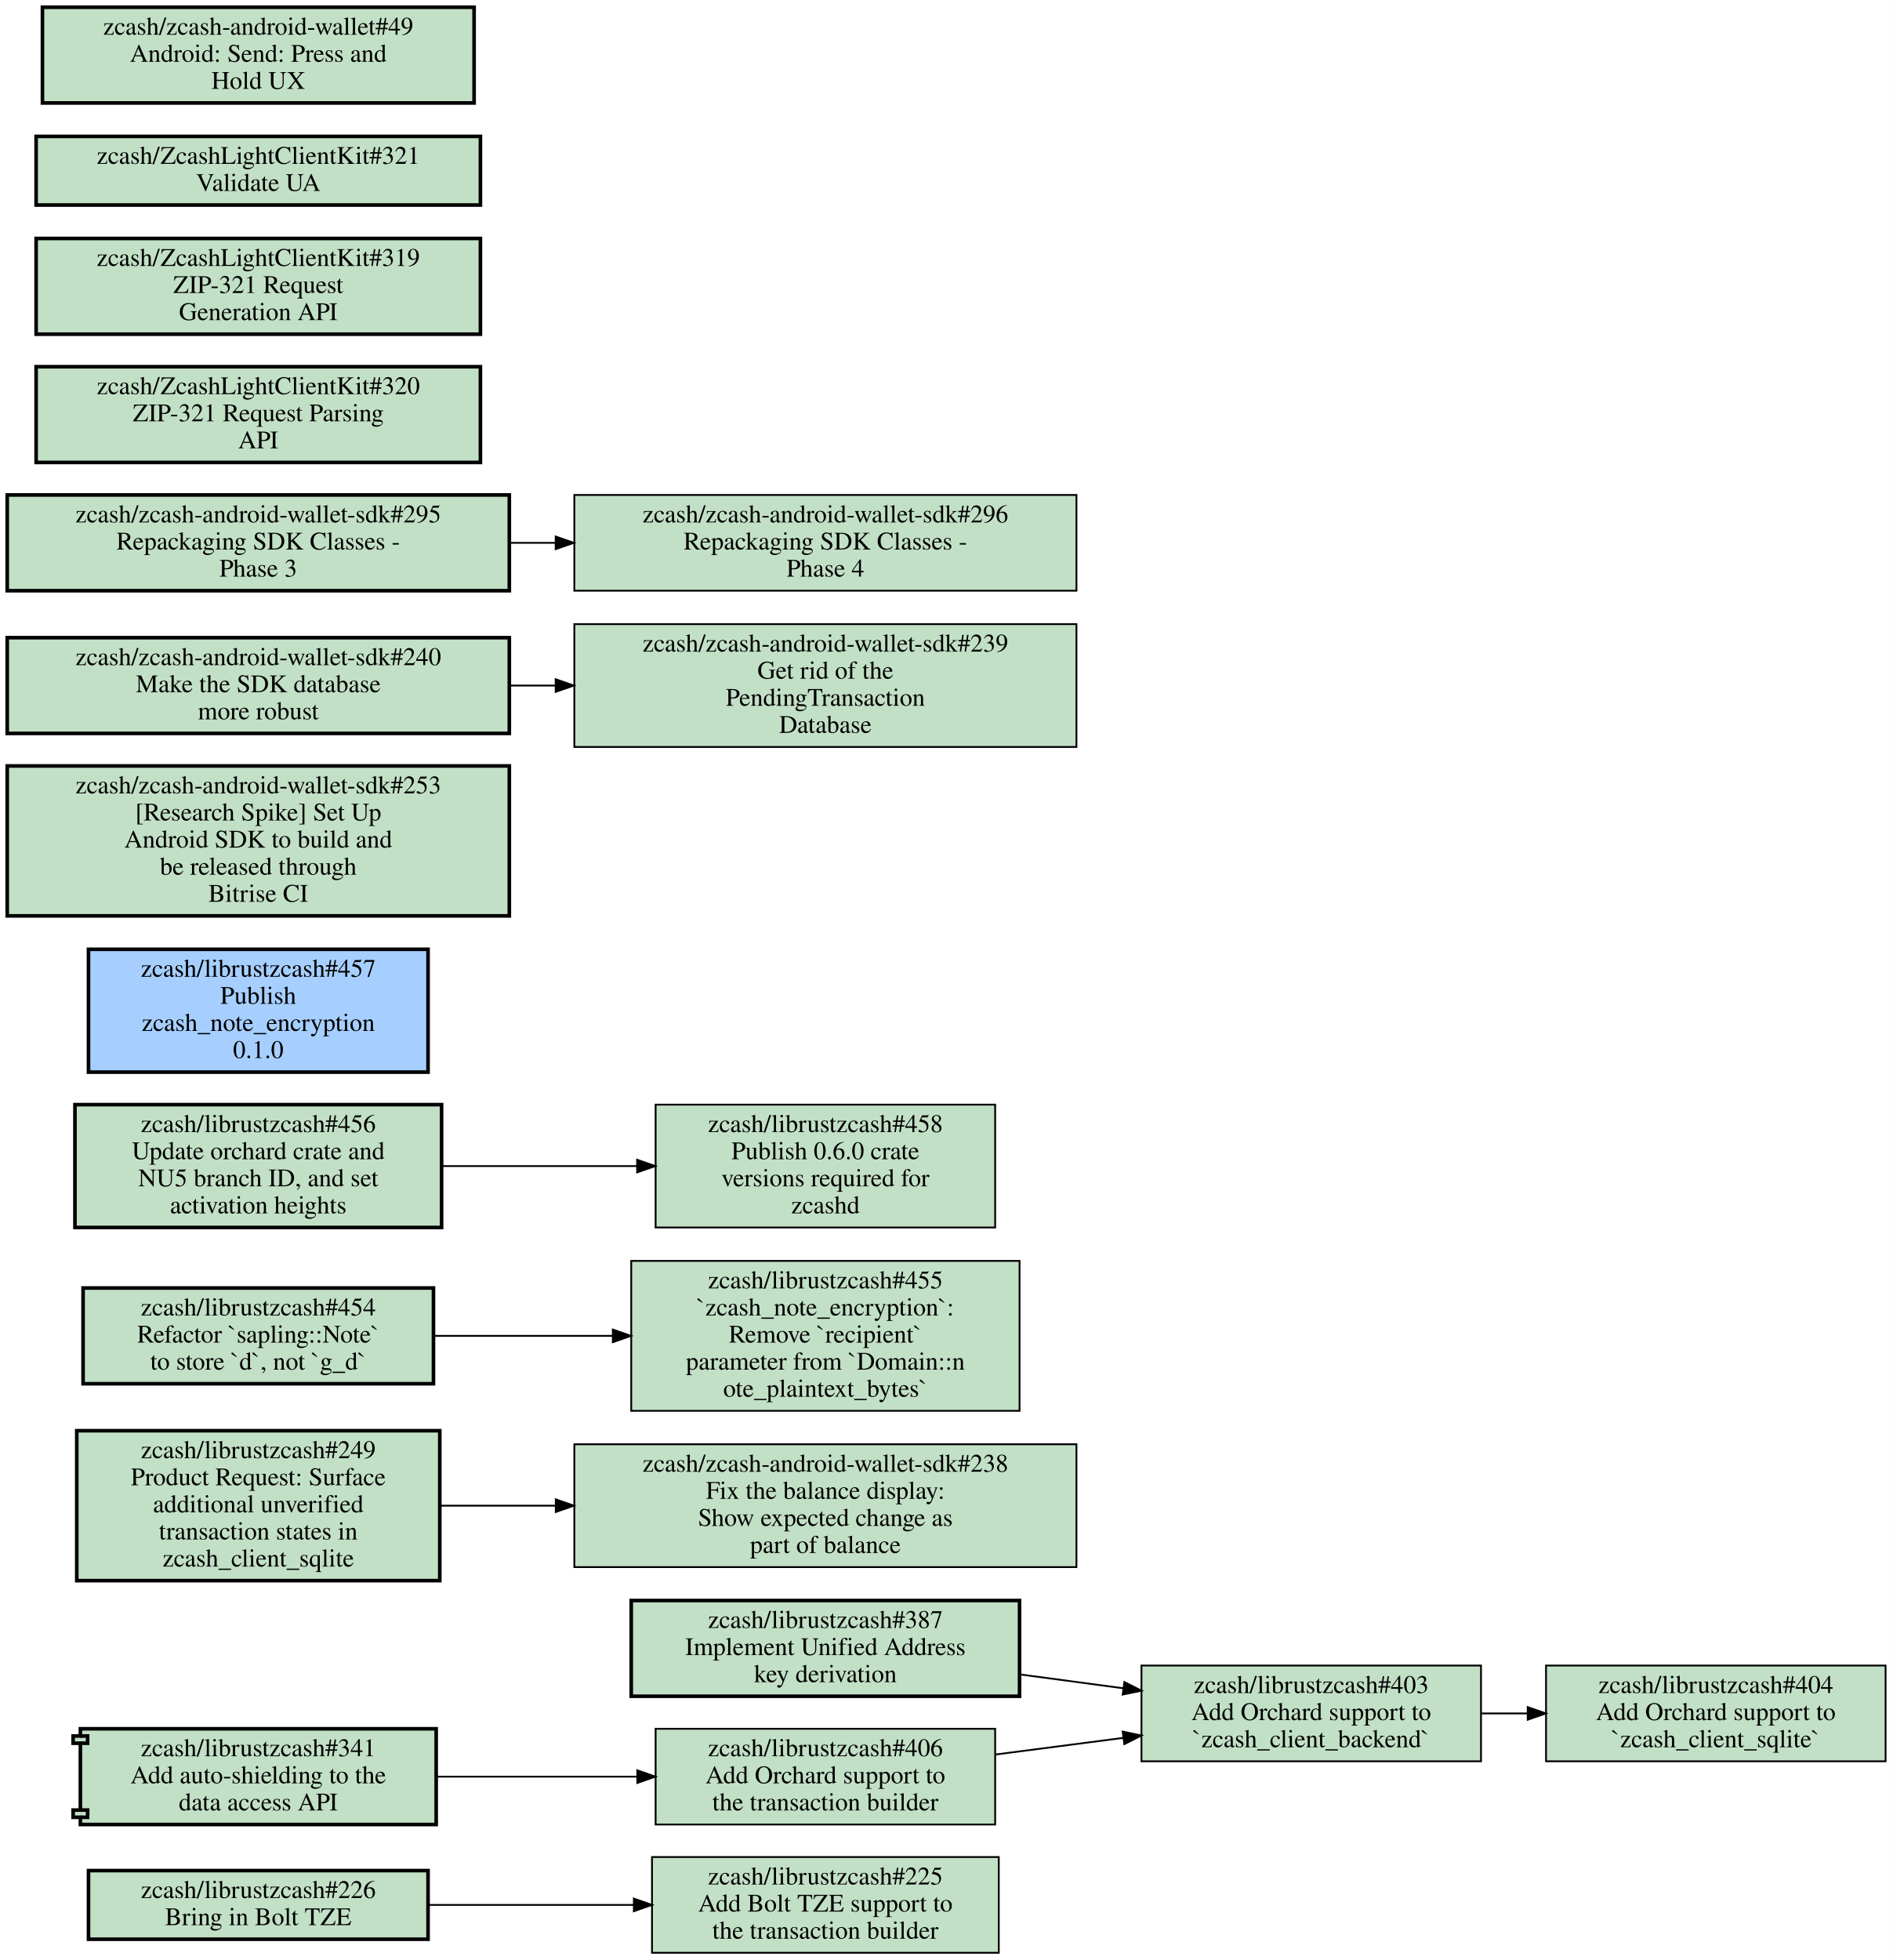
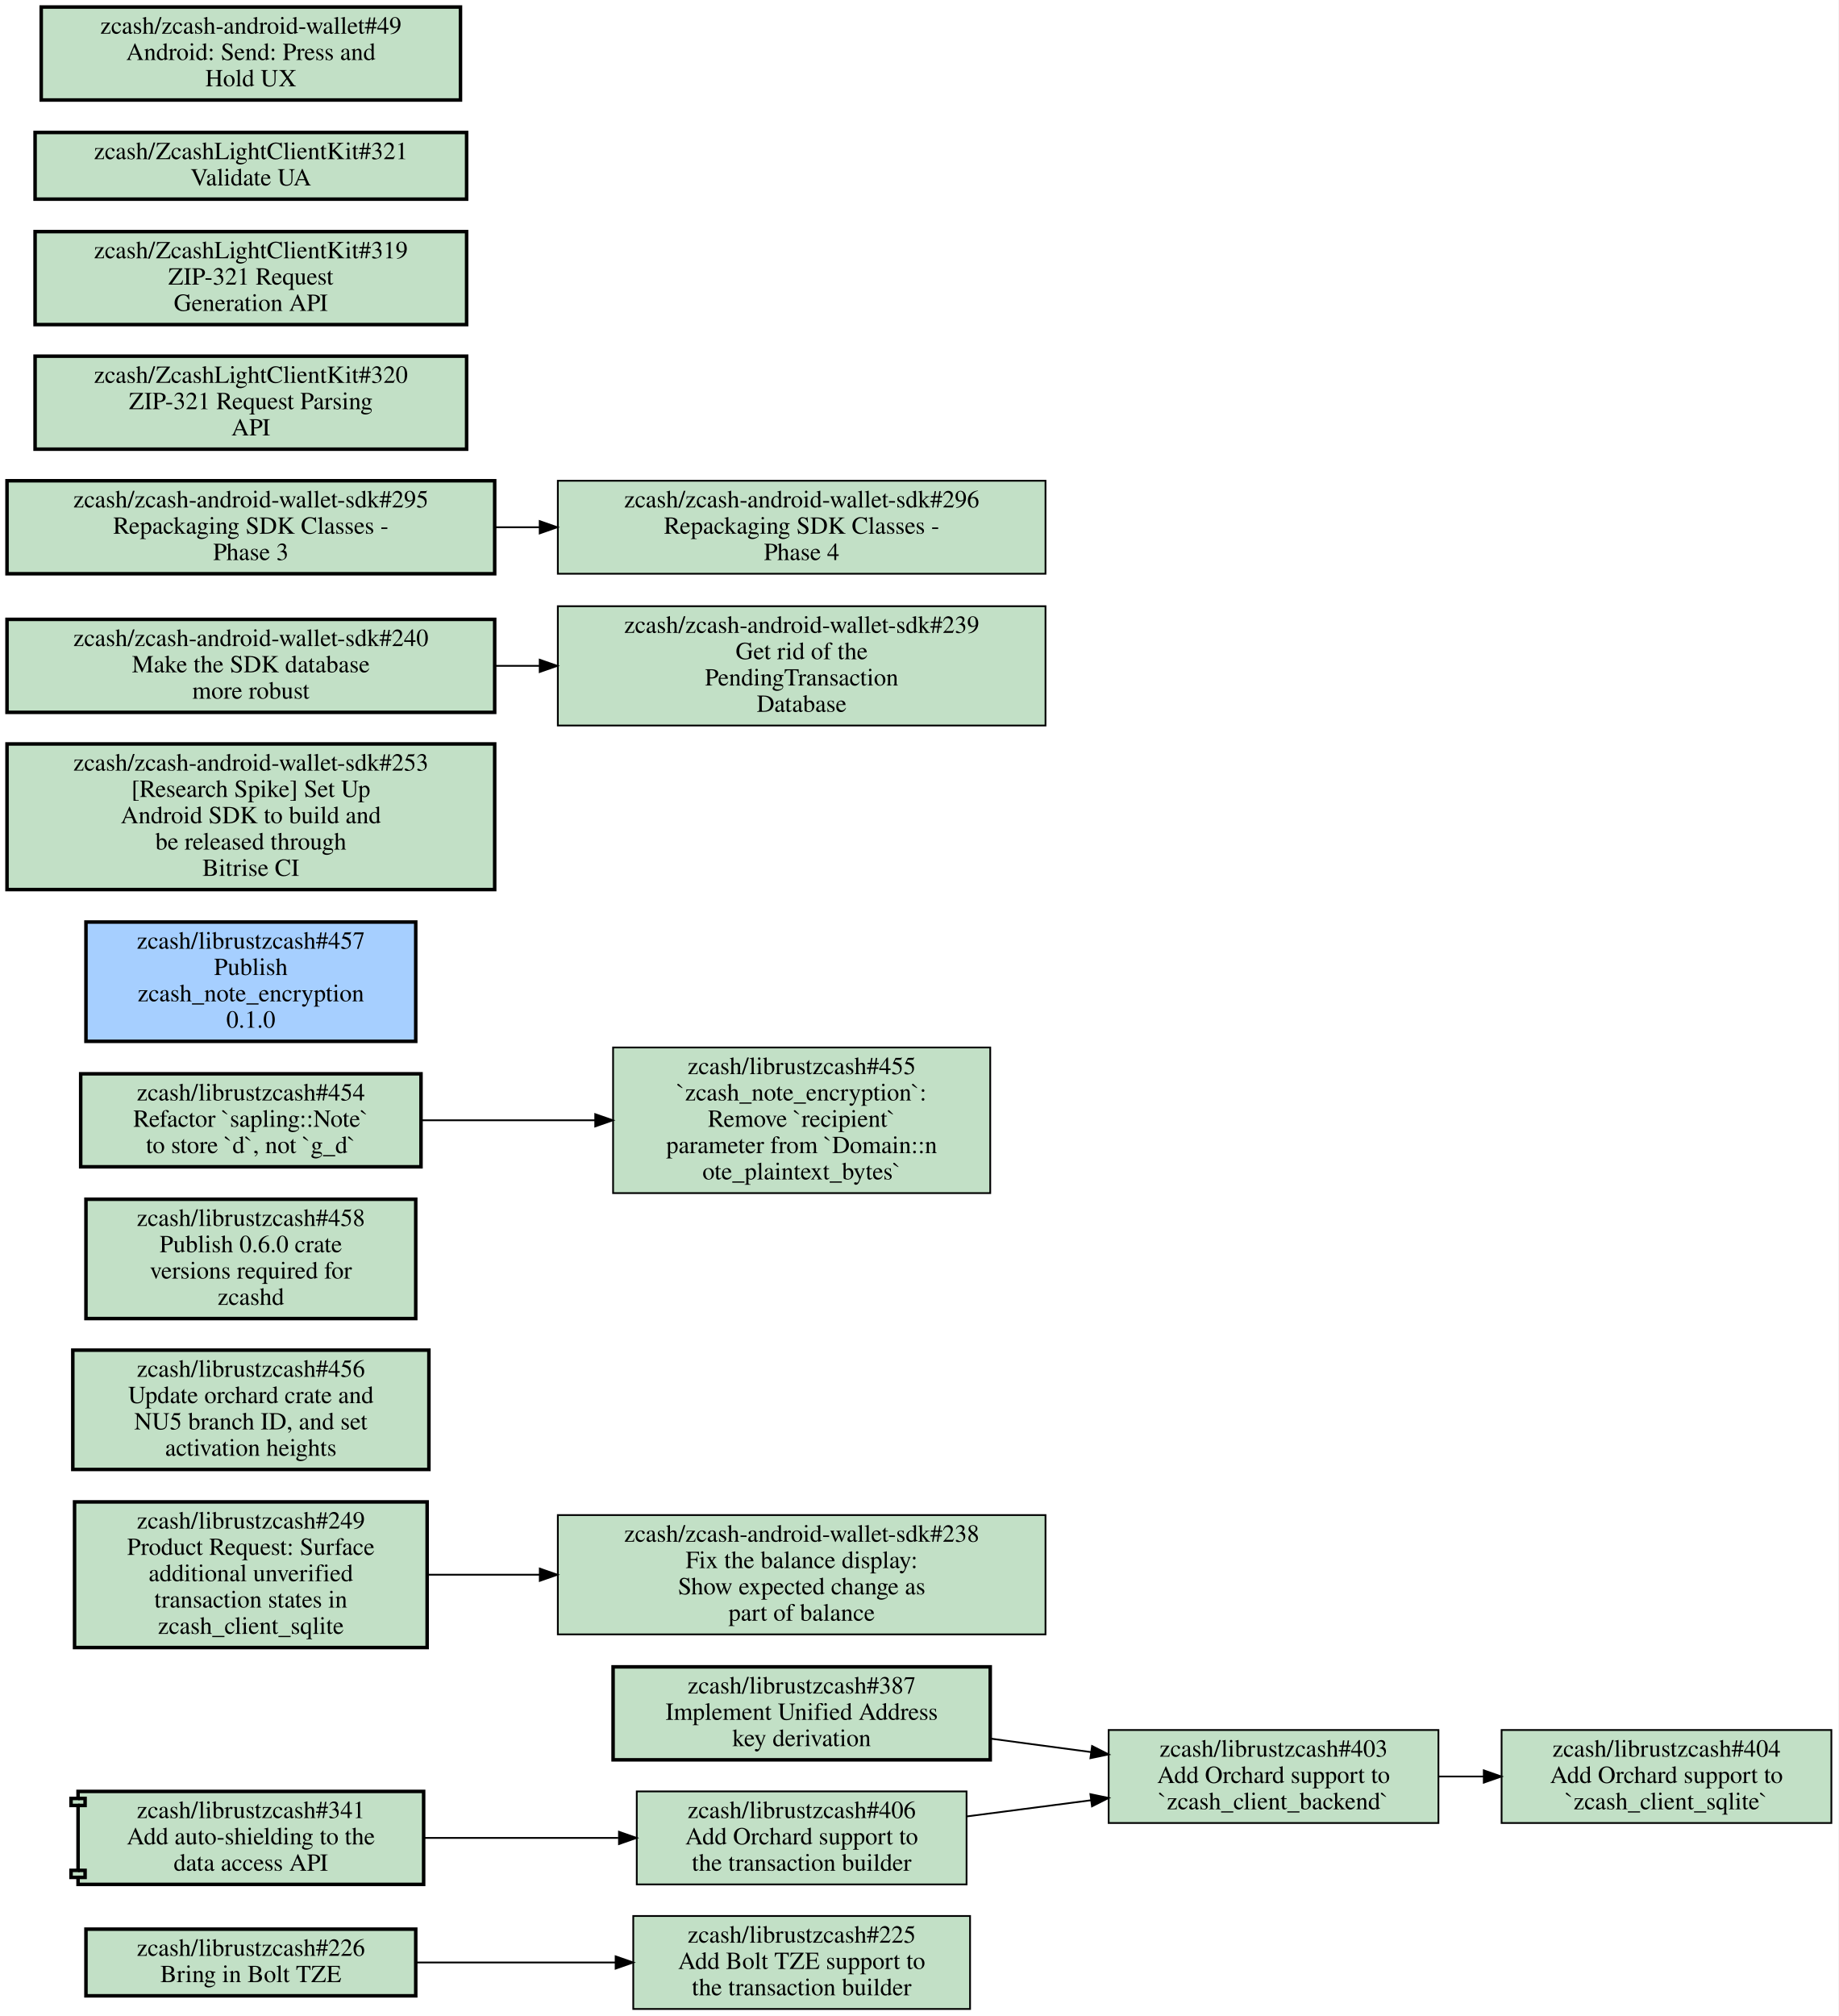
- <svg xmlns="http://www.w3.org/2000/svg" xmlns:xlink="http://www.w3.org/1999/xlink" width="1048pt" height="1085pt" viewBox="0.00 0.00 1048.00 1085.00">
-   <g id="graph0" class="graph" transform="scale(1 1) rotate(0) translate(4 1081)">
-     <polygon fill="#ffffff" stroke="transparent" points="-4,4 -4,-1081 1044,-1081 1044,4 -4,4" />
+ <svg xmlns="http://www.w3.org/2000/svg" xmlns:xlink="http://www.w3.org/1999/xlink" width="1048pt" height="1149pt" viewBox="0.00 0.00 1048.00 1149.00">
+   <g id="graph0" class="graph" transform="scale(1 1) rotate(0) translate(4 1145)">
+     <polygon fill="#ffffff" stroke="transparent" points="-4,4 -4,-1145 1044,-1145 1044,4 -4,4" />
    <g id="node1" class="node">
      <g id="a_node1">
        <a xlink:href="https://github.com/zcash/librustzcash/issues/226" xlink:title="zcash/librustzcash#226&#10;Bring in Bolt TZE" target="_blank">
          <polygon fill="#c2e0c6" stroke="#000000" stroke-width="2" points="233,-45.5 45,-45.5 45,-7.5 233,-7.5 233,-45.5" />
          <text text-anchor="middle" x="139" y="-30.3" font-family="Times,serif" font-size="14.00" fill="#000000">zcash/librustzcash#226</text>
          <text text-anchor="middle" x="139" y="-15.3" font-family="Times,serif" font-size="14.00" fill="#000000">Bring in Bolt TZE</text>
        </a>
      </g>
    </g>
    <g id="node2" class="node">
      <g id="a_node2">
        <a xlink:href="https://github.com/zcash/librustzcash/issues/225" xlink:title="zcash/librustzcash#225&#10;Add Bolt TZE support to&#10;the transaction builder" target="_blank">
          <polygon fill="#c2e0c6" stroke="#000000" points="549,-53 357,-53 357,0 549,0 549,-53" />
          <text text-anchor="middle" x="453" y="-37.8" font-family="Times,serif" font-size="14.00" fill="#000000">zcash/librustzcash#225</text>
          <text text-anchor="middle" x="453" y="-22.8" font-family="Times,serif" font-size="14.00" fill="#000000">Add Bolt TZE support to</text>
          <text text-anchor="middle" x="453" y="-7.8" font-family="Times,serif" font-size="14.00" fill="#000000">the transaction builder</text>
        </a>
      </g>
    </g>
    <g id="edge1" class="edge">
      <path fill="none" stroke="#000000" d="M233.21,-26.5C268.96,-26.5 309.91,-26.5 346.7,-26.5" />
      <polygon fill="#000000" stroke="#000000" points="346.95,-30 356.95,-26.5 346.95,-23 346.95,-30" />
    </g>
    <g id="node3" class="node">
      <g id="a_node3">
        <a xlink:href="https://github.com/zcash/librustzcash/issues/403" xlink:title="zcash/librustzcash#403&#10;Add Orchard support to&#10;`zcash_client_backend`" target="_blank">
          <polygon fill="#c2e0c6" stroke="#000000" points="816,-159 628,-159 628,-106 816,-106 816,-159" />
          <text text-anchor="middle" x="722" y="-143.8" font-family="Times,serif" font-size="14.00" fill="#000000">zcash/librustzcash#403</text>
          <text text-anchor="middle" x="722" y="-128.8" font-family="Times,serif" font-size="14.00" fill="#000000">Add Orchard support to</text>
          <text text-anchor="middle" x="722" y="-113.8" font-family="Times,serif" font-size="14.00" fill="#000000">`zcash_client_backend`</text>
        </a>
      </g>
    </g>
    <g id="node4" class="node">
      <g id="a_node4">
        <a xlink:href="https://github.com/zcash/librustzcash/issues/404" xlink:title="zcash/librustzcash#404&#10;Add Orchard support to&#10;`zcash_client_sqlite`" target="_blank">
          <polygon fill="#c2e0c6" stroke="#000000" points="1040,-159 852,-159 852,-106 1040,-106 1040,-159" />
          <text text-anchor="middle" x="946" y="-143.8" font-family="Times,serif" font-size="14.00" fill="#000000">zcash/librustzcash#404</text>
          <text text-anchor="middle" x="946" y="-128.8" font-family="Times,serif" font-size="14.00" fill="#000000">Add Orchard support to</text>
          <text text-anchor="middle" x="946" y="-113.8" font-family="Times,serif" font-size="14.00" fill="#000000">`zcash_client_sqlite`</text>
        </a>
      </g>
    </g>
    <g id="edge2" class="edge">
      <path fill="none" stroke="#000000" d="M816.02,-132.5C824.54,-132.5 833.2,-132.5 841.8,-132.5" />
      <polygon fill="#000000" stroke="#000000" points="841.86,-136 851.86,-132.5 841.86,-129 841.86,-136" />
    </g>
    <g id="node5" class="node">
      <g id="a_node5">
        <a xlink:href="https://github.com/zcash/librustzcash/issues/249" xlink:title="zcash/librustzcash#249&#10;Product Request: Surface&#10;additional unverified&#10;transaction states in&#10;zcash_client_sqlite" target="_blank">
          <polygon fill="#c2e0c6" stroke="#000000" stroke-width="2" points="239.5,-289 38.5,-289 38.5,-206 239.5,-206 239.5,-289" />
          <text text-anchor="middle" x="139" y="-273.8" font-family="Times,serif" font-size="14.00" fill="#000000">zcash/librustzcash#249</text>
          <text text-anchor="middle" x="139" y="-258.8" font-family="Times,serif" font-size="14.00" fill="#000000">Product Request: Surface</text>
          <text text-anchor="middle" x="139" y="-243.8" font-family="Times,serif" font-size="14.00" fill="#000000">additional unverified</text>
          <text text-anchor="middle" x="139" y="-228.8" font-family="Times,serif" font-size="14.00" fill="#000000">transaction states in</text>
          <text text-anchor="middle" x="139" y="-213.8" font-family="Times,serif" font-size="14.00" fill="#000000">zcash_client_sqlite</text>
        </a>
      </g>
    </g>
    <g id="node6" class="node">
      <g id="a_node6">
        <a xlink:href="https://github.com/zcash/zcash-android-wallet-sdk/issues/238" xlink:title="zcash/zcash-android-wallet-sdk#238&#10;Fix the balance display:&#10;Show expected change as&#10;part of balance" target="_blank">
          <polygon fill="#c2e0c6" stroke="#000000" points="592,-281.5 314,-281.5 314,-213.5 592,-213.5 592,-281.5" />
          <text text-anchor="middle" x="453" y="-266.3" font-family="Times,serif" font-size="14.00" fill="#000000">zcash/zcash-android-wallet-sdk#238</text>
          <text text-anchor="middle" x="453" y="-251.3" font-family="Times,serif" font-size="14.00" fill="#000000">Fix the balance display:</text>
          <text text-anchor="middle" x="453" y="-236.3" font-family="Times,serif" font-size="14.00" fill="#000000">Show expected change as</text>
          <text text-anchor="middle" x="453" y="-221.3" font-family="Times,serif" font-size="14.00" fill="#000000">part of balance</text>
        </a>
      </g>
    </g>
    <g id="edge3" class="edge">
      <path fill="none" stroke="#000000" d="M239.65,-247.5C260.01,-247.5 281.83,-247.5 303.47,-247.5" />
      <polygon fill="#000000" stroke="#000000" points="303.72,-251 313.72,-247.5 303.72,-244 303.72,-251" />
    </g>
    <g id="node7" class="node">
      <g id="a_node7">
-         <a xlink:href="https://github.com/zcash/librustzcash/issues/454" xlink:title="zcash/librustzcash#454&#10;Refactor `sapling::Note`&#10;to store `d`, not `g_d`" target="_blank">
-           <polygon fill="#c2e0c6" stroke="#000000" stroke-width="2" points="236,-368 42,-368 42,-315 236,-315 236,-368" />
-           <text text-anchor="middle" x="139" y="-352.8" font-family="Times,serif" font-size="14.00" fill="#000000">zcash/librustzcash#454</text>
-           <text text-anchor="middle" x="139" y="-337.8" font-family="Times,serif" font-size="14.00" fill="#000000">Refactor `sapling::Note`</text>
-           <text text-anchor="middle" x="139" y="-322.8" font-family="Times,serif" font-size="14.00" fill="#000000">to store `d`, not `g_d`</text>
+         <a xlink:href="https://github.com/zcash/librustzcash/issues/456" xlink:title="zcash/librustzcash#456&#10;Update orchard crate and&#10;NU5 branch ID, and set&#10;activation heights" target="_blank">
+           <polygon fill="#c2e0c6" stroke="#000000" stroke-width="2" points="240.5,-375.5 37.5,-375.5 37.5,-307.5 240.5,-307.5 240.5,-375.5" />
+           <text text-anchor="middle" x="139" y="-360.3" font-family="Times,serif" font-size="14.00" fill="#000000">zcash/librustzcash#456</text>
+           <text text-anchor="middle" x="139" y="-345.3" font-family="Times,serif" font-size="14.00" fill="#000000">Update orchard crate and</text>
+           <text text-anchor="middle" x="139" y="-330.3" font-family="Times,serif" font-size="14.00" fill="#000000">NU5 branch ID, and set</text>
+           <text text-anchor="middle" x="139" y="-315.3" font-family="Times,serif" font-size="14.00" fill="#000000">activation heights</text>
        </a>
      </g>
    </g>
    <g id="node8" class="node">
      <g id="a_node8">
-         <a xlink:href="https://github.com/zcash/librustzcash/issues/455" xlink:title="zcash/librustzcash#455&#10;`zcash_note_encryption`:&#10;Remove `recipient`&#10;parameter from `Domain::n&#10;ote_plaintext_bytes`" target="_blank">
-           <polygon fill="#c2e0c6" stroke="#000000" points="560.5,-383 345.5,-383 345.5,-300 560.5,-300 560.5,-383" />
-           <text text-anchor="middle" x="453" y="-367.8" font-family="Times,serif" font-size="14.00" fill="#000000">zcash/librustzcash#455</text>
-           <text text-anchor="middle" x="453" y="-352.8" font-family="Times,serif" font-size="14.00" fill="#000000">`zcash_note_encryption`:</text>
-           <text text-anchor="middle" x="453" y="-337.8" font-family="Times,serif" font-size="14.00" fill="#000000">Remove `recipient`</text>
-           <text text-anchor="middle" x="453" y="-322.8" font-family="Times,serif" font-size="14.00" fill="#000000">parameter from `Domain::n</text>
-           <text text-anchor="middle" x="453" y="-307.8" font-family="Times,serif" font-size="14.00" fill="#000000">ote_plaintext_bytes`</text>
-         </a>
-       </g>
-     </g>
-     <g id="edge4" class="edge">
-       <path fill="none" stroke="#000000" d="M236.2,-341.5C267.54,-341.5 302.62,-341.5 335.27,-341.5" />
-       <polygon fill="#000000" stroke="#000000" points="335.32,-345 345.32,-341.5 335.32,-338 335.32,-345" />
+         <a xlink:href="https://github.com/zcash/librustzcash/issues/458" xlink:title="zcash/librustzcash#458&#10;Publish 0.6.0 crate&#10;versions required for&#10;zcashd" target="_blank">
+           <polygon fill="#c2e0c6" stroke="#000000" stroke-width="2" points="233,-461.5 45,-461.5 45,-393.5 233,-393.5 233,-461.5" />
+           <text text-anchor="middle" x="139" y="-446.3" font-family="Times,serif" font-size="14.00" fill="#000000">zcash/librustzcash#458</text>
+           <text text-anchor="middle" x="139" y="-431.3" font-family="Times,serif" font-size="14.00" fill="#000000">Publish 0.6.0 crate</text>
+           <text text-anchor="middle" x="139" y="-416.3" font-family="Times,serif" font-size="14.00" fill="#000000">versions required for</text>
+           <text text-anchor="middle" x="139" y="-401.3" font-family="Times,serif" font-size="14.00" fill="#000000">zcashd</text>
+         </a>
+       </g>
    </g>
    <g id="node9" class="node">
      <g id="a_node9">
-         <a xlink:href="https://github.com/zcash/librustzcash/issues/456" xlink:title="zcash/librustzcash#456&#10;Update orchard crate and&#10;NU5 branch ID, and set&#10;activation heights" target="_blank">
-           <polygon fill="#c2e0c6" stroke="#000000" stroke-width="2" points="240.5,-469.5 37.5,-469.5 37.5,-401.5 240.5,-401.5 240.5,-469.5" />
-           <text text-anchor="middle" x="139" y="-454.3" font-family="Times,serif" font-size="14.00" fill="#000000">zcash/librustzcash#456</text>
-           <text text-anchor="middle" x="139" y="-439.3" font-family="Times,serif" font-size="14.00" fill="#000000">Update orchard crate and</text>
-           <text text-anchor="middle" x="139" y="-424.3" font-family="Times,serif" font-size="14.00" fill="#000000">NU5 branch ID, and set</text>
-           <text text-anchor="middle" x="139" y="-409.3" font-family="Times,serif" font-size="14.00" fill="#000000">activation heights</text>
+         <a xlink:href="https://github.com/zcash/librustzcash/issues/454" xlink:title="zcash/librustzcash#454&#10;Refactor `sapling::Note`&#10;to store `d`, not `g_d`" target="_blank">
+           <polygon fill="#c2e0c6" stroke="#000000" stroke-width="2" points="236,-533 42,-533 42,-480 236,-480 236,-533" />
+           <text text-anchor="middle" x="139" y="-517.8" font-family="Times,serif" font-size="14.00" fill="#000000">zcash/librustzcash#454</text>
+           <text text-anchor="middle" x="139" y="-502.8" font-family="Times,serif" font-size="14.00" fill="#000000">Refactor `sapling::Note`</text>
+           <text text-anchor="middle" x="139" y="-487.8" font-family="Times,serif" font-size="14.00" fill="#000000">to store `d`, not `g_d`</text>
        </a>
      </g>
    </g>
    <g id="node10" class="node">
      <g id="a_node10">
-         <a xlink:href="https://github.com/zcash/librustzcash/issues/458" xlink:title="zcash/librustzcash#458&#10;Publish 0.6.0 crate&#10;versions required for&#10;zcashd" target="_blank">
-           <polygon fill="#c2e0c6" stroke="#000000" points="547,-469.5 359,-469.5 359,-401.5 547,-401.5 547,-469.5" />
-           <text text-anchor="middle" x="453" y="-454.3" font-family="Times,serif" font-size="14.00" fill="#000000">zcash/librustzcash#458</text>
-           <text text-anchor="middle" x="453" y="-439.3" font-family="Times,serif" font-size="14.00" fill="#000000">Publish 0.6.0 crate</text>
-           <text text-anchor="middle" x="453" y="-424.3" font-family="Times,serif" font-size="14.00" fill="#000000">versions required for</text>
-           <text text-anchor="middle" x="453" y="-409.3" font-family="Times,serif" font-size="14.00" fill="#000000">zcashd</text>
-         </a>
-       </g>
-     </g>
-     <g id="edge5" class="edge">
-       <path fill="none" stroke="#000000" d="M240.51,-435.5C275.09,-435.5 313.78,-435.5 348.58,-435.5" />
-       <polygon fill="#000000" stroke="#000000" points="348.76,-439 358.76,-435.5 348.76,-432 348.76,-439" />
+         <a xlink:href="https://github.com/zcash/librustzcash/issues/455" xlink:title="zcash/librustzcash#455&#10;`zcash_note_encryption`:&#10;Remove `recipient`&#10;parameter from `Domain::n&#10;ote_plaintext_bytes`" target="_blank">
+           <polygon fill="#c2e0c6" stroke="#000000" points="560.5,-548 345.5,-548 345.5,-465 560.5,-465 560.5,-548" />
+           <text text-anchor="middle" x="453" y="-532.8" font-family="Times,serif" font-size="14.00" fill="#000000">zcash/librustzcash#455</text>
+           <text text-anchor="middle" x="453" y="-517.8" font-family="Times,serif" font-size="14.00" fill="#000000">`zcash_note_encryption`:</text>
+           <text text-anchor="middle" x="453" y="-502.8" font-family="Times,serif" font-size="14.00" fill="#000000">Remove `recipient`</text>
+           <text text-anchor="middle" x="453" y="-487.8" font-family="Times,serif" font-size="14.00" fill="#000000">parameter from `Domain::n</text>
+           <text text-anchor="middle" x="453" y="-472.8" font-family="Times,serif" font-size="14.00" fill="#000000">ote_plaintext_bytes`</text>
+         </a>
+       </g>
+     </g>
+     <g id="edge4" class="edge">
+       <path fill="none" stroke="#000000" d="M236.2,-506.5C267.54,-506.5 302.62,-506.5 335.27,-506.5" />
+       <polygon fill="#000000" stroke="#000000" points="335.32,-510 345.32,-506.5 335.32,-503 335.32,-510" />
    </g>
    <g id="node11" class="node">
      <g id="a_node11">
        <a xlink:href="https://github.com/zcash/librustzcash/issues/457" xlink:title="zcash/librustzcash#457&#10;Publish&#10;zcash_note_encryption&#10;0.1.0" target="_blank">
-           <polygon fill="#a6cfff" stroke="#000000" stroke-width="2" points="233,-555.5 45,-555.5 45,-487.5 233,-487.5 233,-555.5" />
-           <text text-anchor="middle" x="139" y="-540.3" font-family="Times,serif" font-size="14.00" fill="#000000">zcash/librustzcash#457</text>
-           <text text-anchor="middle" x="139" y="-525.3" font-family="Times,serif" font-size="14.00" fill="#000000">Publish</text>
-           <text text-anchor="middle" x="139" y="-510.3" font-family="Times,serif" font-size="14.00" fill="#000000">zcash_note_encryption</text>
-           <text text-anchor="middle" x="139" y="-495.3" font-family="Times,serif" font-size="14.00" fill="#000000">0.1.0</text>
+           <polygon fill="#a6cfff" stroke="#000000" stroke-width="2" points="233,-619.5 45,-619.5 45,-551.5 233,-551.5 233,-619.5" />
+           <text text-anchor="middle" x="139" y="-604.3" font-family="Times,serif" font-size="14.00" fill="#000000">zcash/librustzcash#457</text>
+           <text text-anchor="middle" x="139" y="-589.3" font-family="Times,serif" font-size="14.00" fill="#000000">Publish</text>
+           <text text-anchor="middle" x="139" y="-574.3" font-family="Times,serif" font-size="14.00" fill="#000000">zcash_note_encryption</text>
+           <text text-anchor="middle" x="139" y="-559.3" font-family="Times,serif" font-size="14.00" fill="#000000">0.1.0</text>
        </a>
      </g>
    </g>
    <g id="node12" class="node">
      <g id="a_node12">
        <a xlink:href="https://github.com/zcash/librustzcash/issues/387" xlink:title="zcash/librustzcash#387&#10;Implement Unified Address&#10;key derivation" target="_blank">
          <polygon fill="#c2e0c6" stroke="#000000" stroke-width="2" points="560.5,-195 345.5,-195 345.5,-142 560.5,-142 560.5,-195" />
          <text text-anchor="middle" x="453" y="-179.8" font-family="Times,serif" font-size="14.00" fill="#000000">zcash/librustzcash#387</text>
          <text text-anchor="middle" x="453" y="-164.8" font-family="Times,serif" font-size="14.00" fill="#000000">Implement Unified Address</text>
          <text text-anchor="middle" x="453" y="-149.8" font-family="Times,serif" font-size="14.00" fill="#000000">key derivation</text>
        </a>
      </g>
    </g>
-     <g id="edge6" class="edge">
+     <g id="edge5" class="edge">
      <path fill="none" stroke="#000000" d="M560.86,-154.06C579.7,-151.54 599.25,-148.93 617.98,-146.42" />
      <polygon fill="#000000" stroke="#000000" points="618.543,-149.876 627.99,-145.08 617.614,-142.938 618.543,-149.876" />
    </g>
    <g id="node13" class="node">
      <g id="a_node13">
        <a xlink:href="https://github.com/zcash/librustzcash/pull/341" xlink:title="zcash/librustzcash#341&#10;Add auto-shielding to the&#10;data access API" target="_blank">
          <polygon fill="#c2e0c6" stroke="#000000" stroke-width="2" points="237.5,-124 40.5,-124 40.5,-120 36.5,-120 36.5,-116 40.5,-116 40.5,-79 36.5,-79 36.5,-75 40.5,-75 40.5,-71 237.5,-71 237.5,-124" />
          <polyline fill="none" stroke="#000000" stroke-width="2" points="40.5,-120 44.5,-120 44.5,-116 40.5,-116 " />
          <polyline fill="none" stroke="#000000" stroke-width="2" points="40.5,-79 44.5,-79 44.5,-75 40.5,-75 " />
          <text text-anchor="middle" x="139" y="-108.8" font-family="Times,serif" font-size="14.00" fill="#000000">zcash/librustzcash#341</text>
          <text text-anchor="middle" x="139" y="-93.8" font-family="Times,serif" font-size="14.00" fill="#000000">Add auto-shielding to the</text>
          <text text-anchor="middle" x="139" y="-78.8" font-family="Times,serif" font-size="14.00" fill="#000000">data access API</text>
        </a>
      </g>
    </g>
    <g id="node14" class="node">
      <g id="a_node14">
        <a xlink:href="https://github.com/zcash/librustzcash/issues/406" xlink:title="zcash/librustzcash#406&#10;Add Orchard support to&#10;the transaction builder" target="_blank">
          <polygon fill="#c2e0c6" stroke="#000000" points="547,-124 359,-124 359,-71 547,-71 547,-124" />
          <text text-anchor="middle" x="453" y="-108.8" font-family="Times,serif" font-size="14.00" fill="#000000">zcash/librustzcash#406</text>
          <text text-anchor="middle" x="453" y="-93.8" font-family="Times,serif" font-size="14.00" fill="#000000">Add Orchard support to</text>
          <text text-anchor="middle" x="453" y="-78.8" font-family="Times,serif" font-size="14.00" fill="#000000">the transaction builder</text>
        </a>
      </g>
    </g>
-     <g id="edge7" class="edge">
+     <g id="edge6" class="edge">
      <path fill="none" stroke="#000000" d="M237.92,-97.5C273.1,-97.5 312.8,-97.5 348.44,-97.5" />
      <polygon fill="#000000" stroke="#000000" points="348.86,-101 358.86,-97.5 348.86,-94 348.86,-101" />
    </g>
-     <g id="edge8" class="edge">
+     <g id="edge7" class="edge">
      <path fill="none" stroke="#000000" d="M547.08,-109.74C570.02,-112.73 594.68,-115.93 618.04,-118.97" />
      <polygon fill="#000000" stroke="#000000" points="617.6,-122.442 627.97,-120.27 618.509,-115.501 617.6,-122.442" />
    </g>
    <g id="node15" class="node">
      <g id="a_node15">
        <a xlink:href="https://github.com/zcash/zcash-android-wallet-sdk/issues/253" xlink:title="zcash/zcash-android-wallet-sdk#253&#10;[Research Spike] Set Up&#10;Android SDK to build and&#10;be released through&#10;Bitrise CI" target="_blank">
-           <polygon fill="#c2e0c6" stroke="#000000" stroke-width="2" points="278,-657 0,-657 0,-574 278,-574 278,-657" />
-           <text text-anchor="middle" x="139" y="-641.8" font-family="Times,serif" font-size="14.00" fill="#000000">zcash/zcash-android-wallet-sdk#253</text>
-           <text text-anchor="middle" x="139" y="-626.8" font-family="Times,serif" font-size="14.00" fill="#000000">[Research Spike] Set Up</text>
-           <text text-anchor="middle" x="139" y="-611.8" font-family="Times,serif" font-size="14.00" fill="#000000">Android SDK to build and</text>
-           <text text-anchor="middle" x="139" y="-596.8" font-family="Times,serif" font-size="14.00" fill="#000000">be released through</text>
-           <text text-anchor="middle" x="139" y="-581.8" font-family="Times,serif" font-size="14.00" fill="#000000">Bitrise CI</text>
+           <polygon fill="#c2e0c6" stroke="#000000" stroke-width="2" points="278,-721 0,-721 0,-638 278,-638 278,-721" />
+           <text text-anchor="middle" x="139" y="-705.8" font-family="Times,serif" font-size="14.00" fill="#000000">zcash/zcash-android-wallet-sdk#253</text>
+           <text text-anchor="middle" x="139" y="-690.8" font-family="Times,serif" font-size="14.00" fill="#000000">[Research Spike] Set Up</text>
+           <text text-anchor="middle" x="139" y="-675.8" font-family="Times,serif" font-size="14.00" fill="#000000">Android SDK to build and</text>
+           <text text-anchor="middle" x="139" y="-660.8" font-family="Times,serif" font-size="14.00" fill="#000000">be released through</text>
+           <text text-anchor="middle" x="139" y="-645.8" font-family="Times,serif" font-size="14.00" fill="#000000">Bitrise CI</text>
        </a>
      </g>
    </g>
    <g id="node16" class="node">
      <g id="a_node16">
        <a xlink:href="https://github.com/zcash/zcash-android-wallet-sdk/issues/240" xlink:title="zcash/zcash-android-wallet-sdk#240&#10;Make the SDK database&#10;more robust" target="_blank">
-           <polygon fill="#c2e0c6" stroke="#000000" stroke-width="2" points="278,-728 0,-728 0,-675 278,-675 278,-728" />
-           <text text-anchor="middle" x="139" y="-712.8" font-family="Times,serif" font-size="14.00" fill="#000000">zcash/zcash-android-wallet-sdk#240</text>
-           <text text-anchor="middle" x="139" y="-697.8" font-family="Times,serif" font-size="14.00" fill="#000000">Make the SDK database</text>
-           <text text-anchor="middle" x="139" y="-682.8" font-family="Times,serif" font-size="14.00" fill="#000000">more robust</text>
+           <polygon fill="#c2e0c6" stroke="#000000" stroke-width="2" points="278,-792 0,-792 0,-739 278,-739 278,-792" />
+           <text text-anchor="middle" x="139" y="-776.8" font-family="Times,serif" font-size="14.00" fill="#000000">zcash/zcash-android-wallet-sdk#240</text>
+           <text text-anchor="middle" x="139" y="-761.8" font-family="Times,serif" font-size="14.00" fill="#000000">Make the SDK database</text>
+           <text text-anchor="middle" x="139" y="-746.8" font-family="Times,serif" font-size="14.00" fill="#000000">more robust</text>
        </a>
      </g>
    </g>
    <g id="node17" class="node">
      <g id="a_node17">
        <a xlink:href="https://github.com/zcash/zcash-android-wallet-sdk/issues/239" xlink:title="zcash/zcash-android-wallet-sdk#239&#10;Get rid of the&#10;PendingTransaction&#10;Database" target="_blank">
-           <polygon fill="#c2e0c6" stroke="#000000" points="592,-735.5 314,-735.5 314,-667.5 592,-667.5 592,-735.5" />
-           <text text-anchor="middle" x="453" y="-720.3" font-family="Times,serif" font-size="14.00" fill="#000000">zcash/zcash-android-wallet-sdk#239</text>
-           <text text-anchor="middle" x="453" y="-705.3" font-family="Times,serif" font-size="14.00" fill="#000000">Get rid of the</text>
-           <text text-anchor="middle" x="453" y="-690.3" font-family="Times,serif" font-size="14.00" fill="#000000">PendingTransaction</text>
-           <text text-anchor="middle" x="453" y="-675.3" font-family="Times,serif" font-size="14.00" fill="#000000">Database</text>
-         </a>
-       </g>
-     </g>
-     <g id="edge9" class="edge">
-       <path fill="none" stroke="#000000" d="M278.1,-701.5C286.49,-701.5 294.96,-701.5 303.4,-701.5" />
-       <polygon fill="#000000" stroke="#000000" points="303.67,-705 313.67,-701.5 303.67,-698 303.67,-705" />
+           <polygon fill="#c2e0c6" stroke="#000000" points="592,-799.5 314,-799.5 314,-731.5 592,-731.5 592,-799.5" />
+           <text text-anchor="middle" x="453" y="-784.3" font-family="Times,serif" font-size="14.00" fill="#000000">zcash/zcash-android-wallet-sdk#239</text>
+           <text text-anchor="middle" x="453" y="-769.3" font-family="Times,serif" font-size="14.00" fill="#000000">Get rid of the</text>
+           <text text-anchor="middle" x="453" y="-754.3" font-family="Times,serif" font-size="14.00" fill="#000000">PendingTransaction</text>
+           <text text-anchor="middle" x="453" y="-739.3" font-family="Times,serif" font-size="14.00" fill="#000000">Database</text>
+         </a>
+       </g>
+     </g>
+     <g id="edge8" class="edge">
+       <path fill="none" stroke="#000000" d="M278.1,-765.5C286.49,-765.5 294.96,-765.5 303.4,-765.5" />
+       <polygon fill="#000000" stroke="#000000" points="303.67,-769 313.67,-765.5 303.67,-762 303.67,-769" />
    </g>
    <g id="node18" class="node">
      <g id="a_node18">
        <a xlink:href="https://github.com/zcash/zcash-android-wallet-sdk/issues/295" xlink:title="zcash/zcash-android-wallet-sdk#295&#10;Repackaging SDK Classes -&#10;Phase 3" target="_blank">
-           <polygon fill="#c2e0c6" stroke="#000000" stroke-width="2" points="278,-807 0,-807 0,-754 278,-754 278,-807" />
-           <text text-anchor="middle" x="139" y="-791.8" font-family="Times,serif" font-size="14.00" fill="#000000">zcash/zcash-android-wallet-sdk#295</text>
-           <text text-anchor="middle" x="139" y="-776.8" font-family="Times,serif" font-size="14.00" fill="#000000">Repackaging SDK Classes -</text>
-           <text text-anchor="middle" x="139" y="-761.8" font-family="Times,serif" font-size="14.00" fill="#000000">Phase 3</text>
+           <polygon fill="#c2e0c6" stroke="#000000" stroke-width="2" points="278,-871 0,-871 0,-818 278,-818 278,-871" />
+           <text text-anchor="middle" x="139" y="-855.8" font-family="Times,serif" font-size="14.00" fill="#000000">zcash/zcash-android-wallet-sdk#295</text>
+           <text text-anchor="middle" x="139" y="-840.8" font-family="Times,serif" font-size="14.00" fill="#000000">Repackaging SDK Classes -</text>
+           <text text-anchor="middle" x="139" y="-825.8" font-family="Times,serif" font-size="14.00" fill="#000000">Phase 3</text>
        </a>
      </g>
    </g>
    <g id="node19" class="node">
      <g id="a_node19">
        <a xlink:href="https://github.com/zcash/zcash-android-wallet-sdk/issues/296" xlink:title="zcash/zcash-android-wallet-sdk#296&#10;Repackaging SDK Classes -&#10;Phase 4" target="_blank">
-           <polygon fill="#c2e0c6" stroke="#000000" points="592,-807 314,-807 314,-754 592,-754 592,-807" />
-           <text text-anchor="middle" x="453" y="-791.8" font-family="Times,serif" font-size="14.00" fill="#000000">zcash/zcash-android-wallet-sdk#296</text>
-           <text text-anchor="middle" x="453" y="-776.8" font-family="Times,serif" font-size="14.00" fill="#000000">Repackaging SDK Classes -</text>
-           <text text-anchor="middle" x="453" y="-761.8" font-family="Times,serif" font-size="14.00" fill="#000000">Phase 4</text>
-         </a>
-       </g>
-     </g>
-     <g id="edge10" class="edge">
-       <path fill="none" stroke="#000000" d="M278.1,-780.5C286.49,-780.5 294.96,-780.5 303.4,-780.5" />
-       <polygon fill="#000000" stroke="#000000" points="303.67,-784 313.67,-780.5 303.67,-777 303.67,-784" />
+           <polygon fill="#c2e0c6" stroke="#000000" points="592,-871 314,-871 314,-818 592,-818 592,-871" />
+           <text text-anchor="middle" x="453" y="-855.8" font-family="Times,serif" font-size="14.00" fill="#000000">zcash/zcash-android-wallet-sdk#296</text>
+           <text text-anchor="middle" x="453" y="-840.8" font-family="Times,serif" font-size="14.00" fill="#000000">Repackaging SDK Classes -</text>
+           <text text-anchor="middle" x="453" y="-825.8" font-family="Times,serif" font-size="14.00" fill="#000000">Phase 4</text>
+         </a>
+       </g>
+     </g>
+     <g id="edge9" class="edge">
+       <path fill="none" stroke="#000000" d="M278.1,-844.5C286.49,-844.5 294.96,-844.5 303.4,-844.5" />
+       <polygon fill="#000000" stroke="#000000" points="303.67,-848 313.67,-844.5 303.67,-841 303.67,-848" />
    </g>
    <g id="node20" class="node">
      <g id="a_node20">
        <a xlink:href="https://github.com/zcash/ZcashLightClientKit/issues/320" xlink:title="zcash/ZcashLightClientKit#320&#10;ZIP-321 Request Parsing&#10;API" target="_blank">
-           <polygon fill="#c2e0c6" stroke="#000000" stroke-width="2" points="262,-878 16,-878 16,-825 262,-825 262,-878" />
-           <text text-anchor="middle" x="139" y="-862.8" font-family="Times,serif" font-size="14.00" fill="#000000">zcash/ZcashLightClientKit#320</text>
-           <text text-anchor="middle" x="139" y="-847.8" font-family="Times,serif" font-size="14.00" fill="#000000">ZIP-321 Request Parsing</text>
-           <text text-anchor="middle" x="139" y="-832.8" font-family="Times,serif" font-size="14.00" fill="#000000">API</text>
+           <polygon fill="#c2e0c6" stroke="#000000" stroke-width="2" points="262,-942 16,-942 16,-889 262,-889 262,-942" />
+           <text text-anchor="middle" x="139" y="-926.8" font-family="Times,serif" font-size="14.00" fill="#000000">zcash/ZcashLightClientKit#320</text>
+           <text text-anchor="middle" x="139" y="-911.8" font-family="Times,serif" font-size="14.00" fill="#000000">ZIP-321 Request Parsing</text>
+           <text text-anchor="middle" x="139" y="-896.8" font-family="Times,serif" font-size="14.00" fill="#000000">API</text>
        </a>
      </g>
    </g>
    <g id="node21" class="node">
      <g id="a_node21">
        <a xlink:href="https://github.com/zcash/ZcashLightClientKit/issues/319" xlink:title="zcash/ZcashLightClientKit#319&#10;ZIP-321 Request&#10;Generation API" target="_blank">
-           <polygon fill="#c2e0c6" stroke="#000000" stroke-width="2" points="262,-949 16,-949 16,-896 262,-896 262,-949" />
-           <text text-anchor="middle" x="139" y="-933.8" font-family="Times,serif" font-size="14.00" fill="#000000">zcash/ZcashLightClientKit#319</text>
-           <text text-anchor="middle" x="139" y="-918.8" font-family="Times,serif" font-size="14.00" fill="#000000">ZIP-321 Request</text>
-           <text text-anchor="middle" x="139" y="-903.8" font-family="Times,serif" font-size="14.00" fill="#000000">Generation API</text>
+           <polygon fill="#c2e0c6" stroke="#000000" stroke-width="2" points="262,-1013 16,-1013 16,-960 262,-960 262,-1013" />
+           <text text-anchor="middle" x="139" y="-997.8" font-family="Times,serif" font-size="14.00" fill="#000000">zcash/ZcashLightClientKit#319</text>
+           <text text-anchor="middle" x="139" y="-982.8" font-family="Times,serif" font-size="14.00" fill="#000000">ZIP-321 Request</text>
+           <text text-anchor="middle" x="139" y="-967.8" font-family="Times,serif" font-size="14.00" fill="#000000">Generation API</text>
        </a>
      </g>
    </g>
    <g id="node22" class="node">
      <g id="a_node22">
        <a xlink:href="https://github.com/zcash/ZcashLightClientKit/issues/321" xlink:title="zcash/ZcashLightClientKit#321&#10;Validate UA" target="_blank">
-           <polygon fill="#c2e0c6" stroke="#000000" stroke-width="2" points="262,-1005.5 16,-1005.5 16,-967.5 262,-967.5 262,-1005.5" />
-           <text text-anchor="middle" x="139" y="-990.3" font-family="Times,serif" font-size="14.00" fill="#000000">zcash/ZcashLightClientKit#321</text>
-           <text text-anchor="middle" x="139" y="-975.3" font-family="Times,serif" font-size="14.00" fill="#000000">Validate UA</text>
+           <polygon fill="#c2e0c6" stroke="#000000" stroke-width="2" points="262,-1069.5 16,-1069.5 16,-1031.5 262,-1031.5 262,-1069.5" />
+           <text text-anchor="middle" x="139" y="-1054.3" font-family="Times,serif" font-size="14.00" fill="#000000">zcash/ZcashLightClientKit#321</text>
+           <text text-anchor="middle" x="139" y="-1039.3" font-family="Times,serif" font-size="14.00" fill="#000000">Validate UA</text>
        </a>
      </g>
    </g>
    <g id="node23" class="node">
      <g id="a_node23">
        <a xlink:href="https://github.com/zcash/zcash-android-wallet/issues/49" xlink:title="zcash/zcash-android-wallet#49&#10;Android: Send: Press and&#10;Hold UX" target="_blank">
-           <polygon fill="#c2e0c6" stroke="#000000" stroke-width="2" points="258.5,-1077 19.5,-1077 19.5,-1024 258.5,-1024 258.5,-1077" />
-           <text text-anchor="middle" x="139" y="-1061.8" font-family="Times,serif" font-size="14.00" fill="#000000">zcash/zcash-android-wallet#49</text>
-           <text text-anchor="middle" x="139" y="-1046.8" font-family="Times,serif" font-size="14.00" fill="#000000">Android: Send: Press and</text>
-           <text text-anchor="middle" x="139" y="-1031.8" font-family="Times,serif" font-size="14.00" fill="#000000">Hold UX</text>
+           <polygon fill="#c2e0c6" stroke="#000000" stroke-width="2" points="258.5,-1141 19.5,-1141 19.5,-1088 258.5,-1088 258.5,-1141" />
+           <text text-anchor="middle" x="139" y="-1125.8" font-family="Times,serif" font-size="14.00" fill="#000000">zcash/zcash-android-wallet#49</text>
+           <text text-anchor="middle" x="139" y="-1110.8" font-family="Times,serif" font-size="14.00" fill="#000000">Android: Send: Press and</text>
+           <text text-anchor="middle" x="139" y="-1095.8" font-family="Times,serif" font-size="14.00" fill="#000000">Hold UX</text>
        </a>
      </g>
    </g>
  </g>
</svg>
